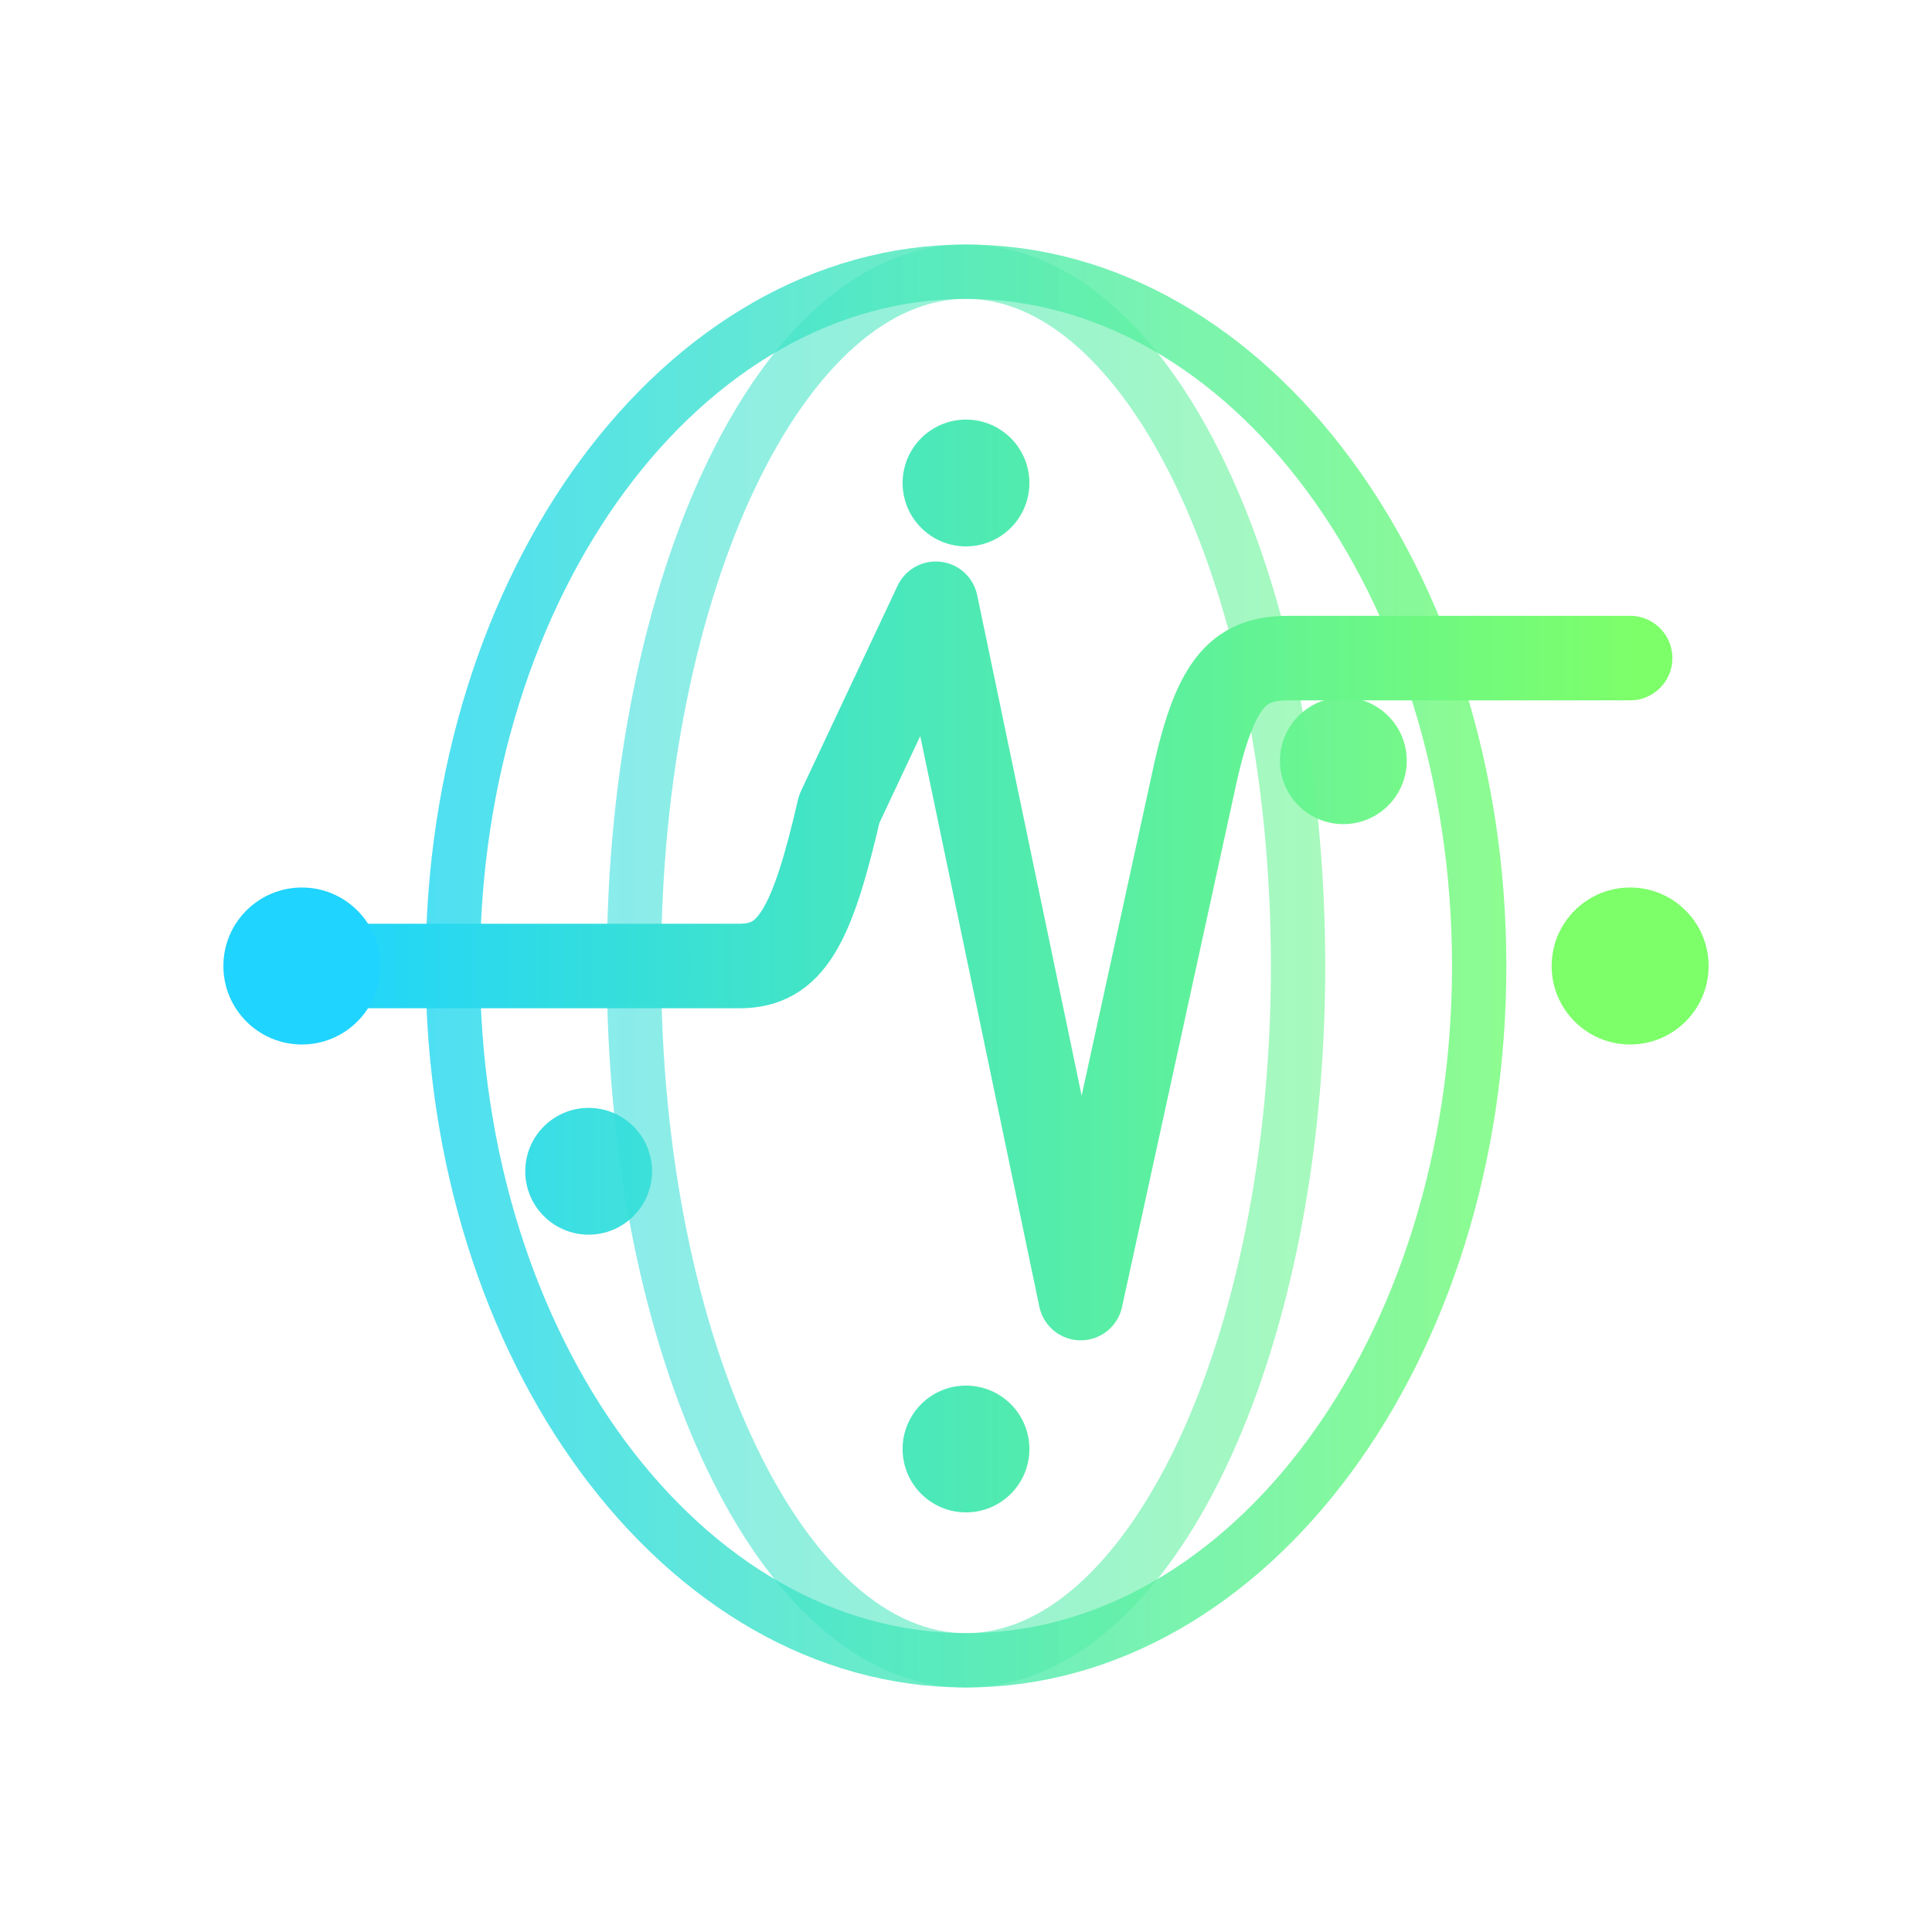
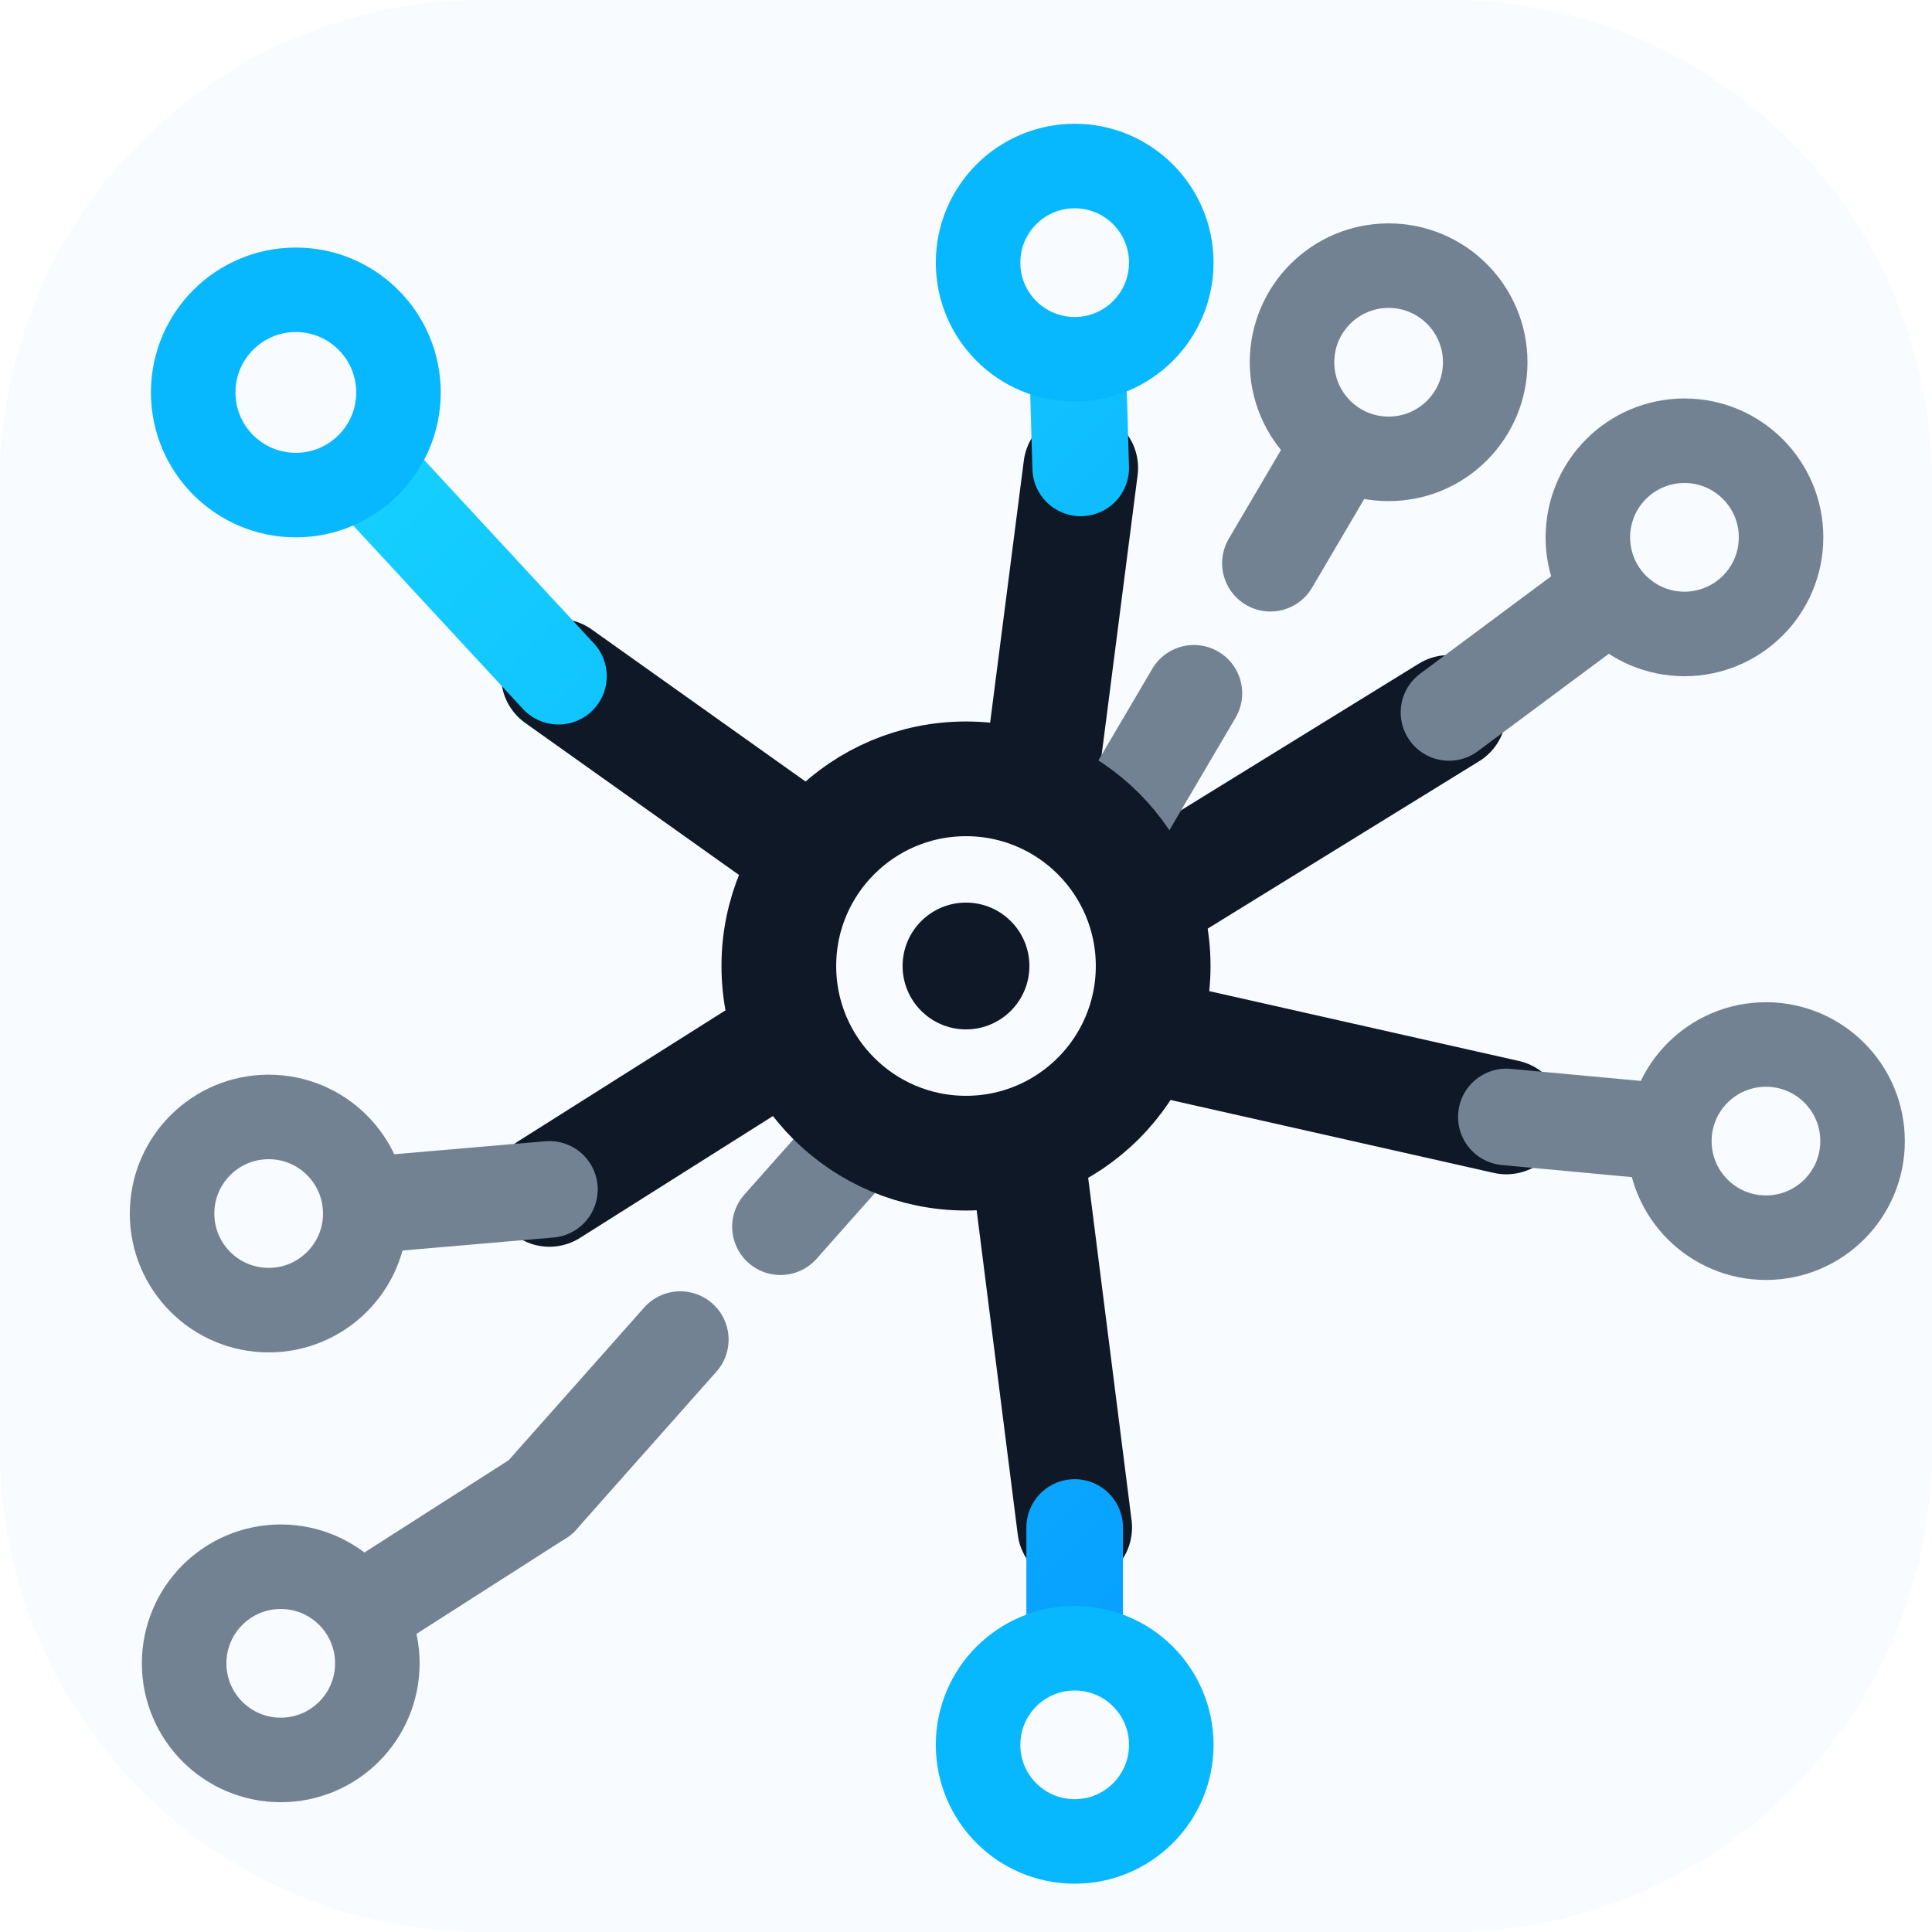
- <svg xmlns="http://www.w3.org/2000/svg" width="64" height="64" viewBox="0 0 64 64" fill="none">
+ <svg xmlns="http://www.w3.org/2000/svg" width="64" height="64" viewBox="0 0 64 64" fill="none" role="img" aria-labelledby="synapse-network-icon-title">
  <defs>
-     <linearGradient id="synapseMarkGradient" x1="10" y1="32" x2="54" y2="32" gradientUnits="userSpaceOnUse">
-       <stop stop-color="#1FD4FF" />
-       <stop offset="1" stop-color="#7DFF6A" />
+     <linearGradient id="sn-cyan" x1="10" y1="11" x2="54" y2="53" gradientUnits="userSpaceOnUse">
+       <stop stop-color="#16D5FF" />
+       <stop offset="1" stop-color="#0494FF" />
    </linearGradient>
  </defs>
-   <ellipse cx="32" cy="32" rx="17" ry="23" stroke="url(#synapseMarkGradient)" stroke-width="1.8" opacity="0.82" />
-   <ellipse cx="32" cy="32" rx="11" ry="23" stroke="url(#synapseMarkGradient)" stroke-width="1.8" opacity="0.58" />
-   <path d="M10 32H24.5C26.2 32 26.9 30.7 27.8 26.8L31 20L35.8 43L39.6 25.6C40.3 22.5 41.1 21.8 42.7 21.8H54" stroke="url(#synapseMarkGradient)" stroke-width="2.8" stroke-linecap="round" stroke-linejoin="round" />
-   <circle cx="10" cy="32" r="2.6" fill="#1FD4FF" />
-   <circle cx="54" cy="32" r="2.6" fill="#7DFF6A" />
-   <circle cx="32" cy="16" r="2.1" fill="url(#synapseMarkGradient)" />
-   <circle cx="32" cy="48" r="2.1" fill="url(#synapseMarkGradient)" />
-   <circle cx="44.5" cy="25.2" r="2.1" fill="url(#synapseMarkGradient)" opacity="0.95" />
-   <circle cx="19.5" cy="38.8" r="2.1" fill="url(#synapseMarkGradient)" opacity="0.95" />
+   <rect width="64" height="64" rx="16" fill="#F8FBFF" />
+   <g stroke-linecap="round" stroke-linejoin="round">
+     <path d="M32 32 18.5 22.4M31.5 31 18.2 39.4M34 29.5l1.8-14M36 31l12-7.4M36.6 34l13.3 3M33.8 36.4l1.8 14.2" stroke="#0E1826" stroke-width="3.8" />
+     <path d="M30.5 35.4 17.9 49.6M36 29l10-17" stroke="#738292" stroke-width="3.2" stroke-dasharray="7 5" />
+     <path d="M18.5 22.4 9.8 13M35.8 15.5l-.2-6.8M35.6 50.6v7.2" stroke="url(#sn-cyan)" stroke-width="3.2" />
+     <path d="M18.2 39.4 8.9 40.2M48 23.6l7.8-5.8M49.9 37l8.6.8M17.9 49.6l-8.6 5.5" stroke="#738292" stroke-width="3.2" />
+     <circle cx="32" cy="32" r="6.2" fill="#F8FBFF" stroke="#0E1826" stroke-width="3.8" />
+     <circle cx="32" cy="32" r="2.1" fill="#0E1826" />
+     <circle cx="9.8" cy="13" r="3.4" fill="#F8FBFF" stroke="#07B8FF" stroke-width="2.8" />
+     <circle cx="8.9" cy="40.2" r="3.2" fill="#F8FBFF" stroke="#738292" stroke-width="2.8" />
+     <circle cx="35.6" cy="8.7" r="3.2" fill="#F8FBFF" stroke="#07B8FF" stroke-width="2.8" />
+     <circle cx="55.8" cy="17.8" r="3.2" fill="#F8FBFF" stroke="#738292" stroke-width="2.8" />
+     <circle cx="58.5" cy="37.8" r="3.2" fill="#F8FBFF" stroke="#738292" stroke-width="2.8" />
+     <circle cx="35.6" cy="57.8" r="3.2" fill="#F8FBFF" stroke="#07B8FF" stroke-width="2.8" />
+     <circle cx="9.3" cy="55.1" r="3.2" fill="#F8FBFF" stroke="#738292" stroke-width="2.8" />
+     <circle cx="46" cy="12" r="3.2" fill="#F8FBFF" stroke="#738292" stroke-width="2.8" />
+   </g>
</svg>
